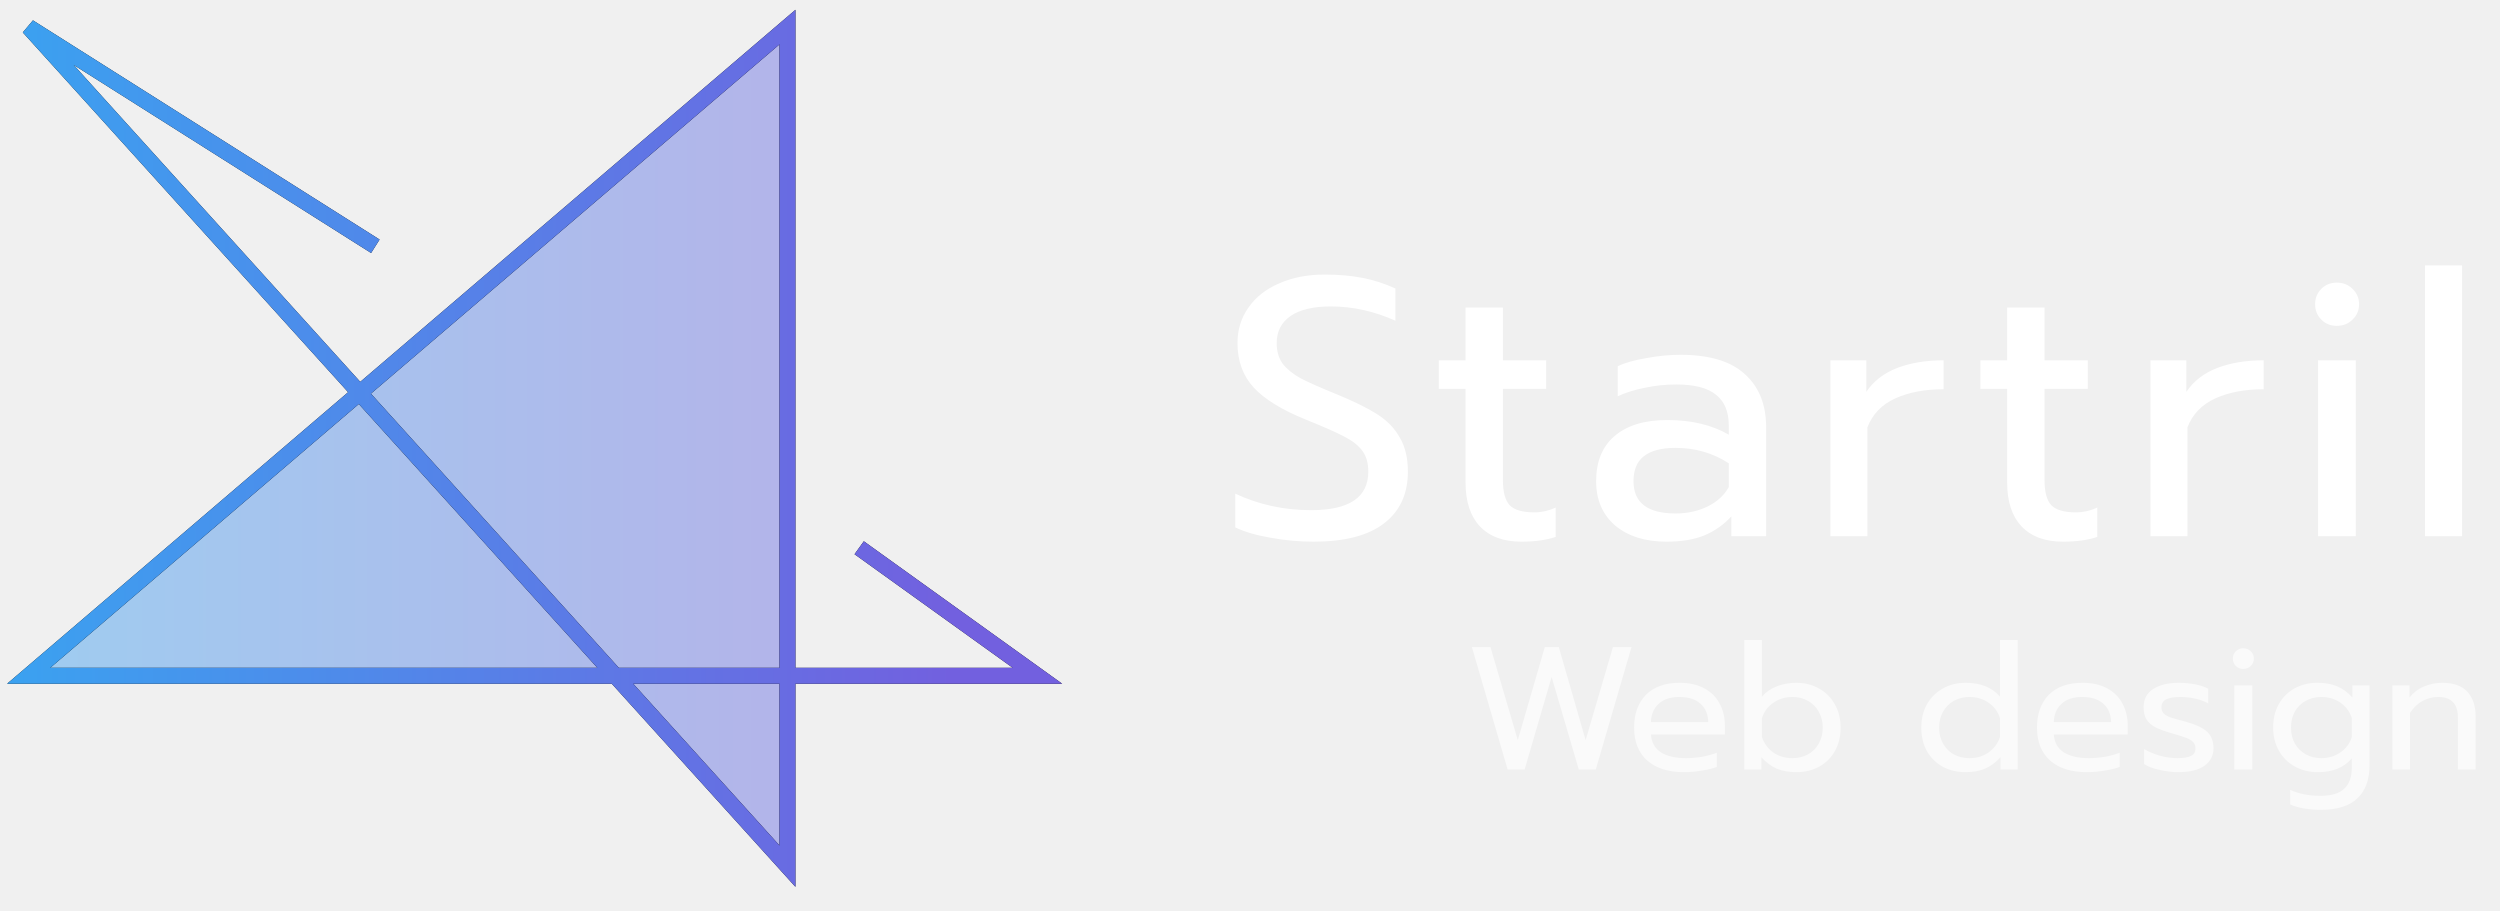
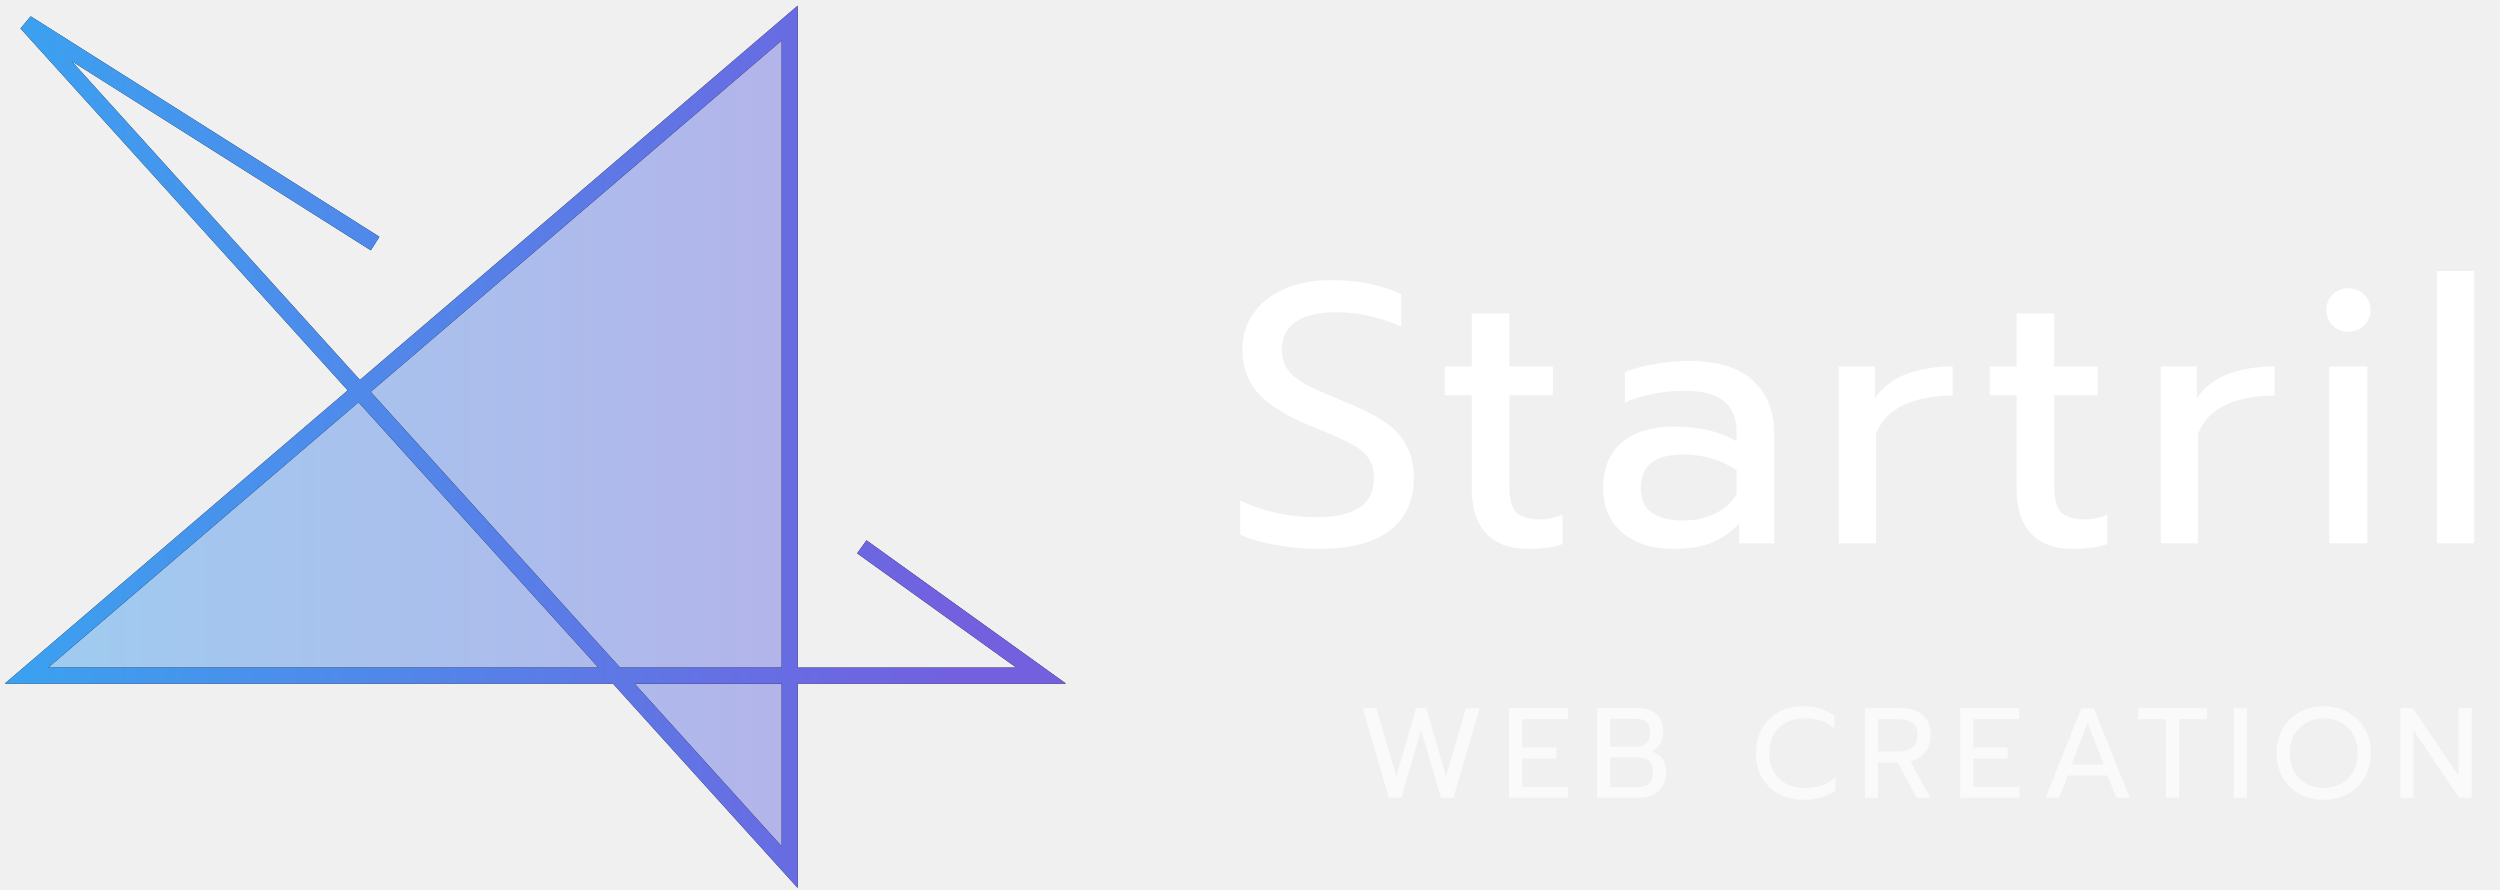
- <svg xmlns="http://www.w3.org/2000/svg" width="173" height="63" viewBox="0 0 173 63" fill="none">
-   <path d="M90.908 37.484C89.894 37.484 88.888 37.391 87.891 37.205C86.911 37.036 86.108 36.8 85.482 36.495V34.162C87.105 34.923 88.855 35.303 90.731 35.303C93.368 35.303 94.686 34.416 94.686 32.641C94.686 32.032 94.543 31.542 94.255 31.17C93.968 30.799 93.554 30.477 93.013 30.207C92.472 29.919 91.593 29.531 90.376 29.041C88.702 28.364 87.494 27.621 86.75 26.809C86.006 25.998 85.634 24.975 85.634 23.741C85.634 22.811 85.888 21.991 86.395 21.282C86.902 20.555 87.612 19.997 88.525 19.608C89.438 19.202 90.486 19 91.669 19C92.633 19 93.503 19.076 94.281 19.228C95.058 19.38 95.819 19.625 96.563 19.963V22.194C95.092 21.535 93.605 21.205 92.1 21.205C90.883 21.205 89.953 21.425 89.311 21.865C88.669 22.304 88.347 22.93 88.347 23.741C88.347 24.299 88.483 24.772 88.753 25.161C89.04 25.533 89.455 25.871 89.996 26.175C90.553 26.463 91.373 26.826 92.455 27.266C93.655 27.756 94.602 28.221 95.295 28.66C95.988 29.1 96.512 29.641 96.867 30.283C97.239 30.908 97.425 31.694 97.425 32.641C97.425 34.179 96.876 35.371 95.777 36.216C94.678 37.062 93.055 37.484 90.908 37.484ZM105.27 37.484C104.036 37.484 103.081 37.129 102.405 36.419C101.745 35.709 101.416 34.703 101.416 33.402V26.911H99.565V24.933H101.416V21.282H104.002V24.933H106.994V26.911H104.002V33.224C104.002 34.036 104.154 34.61 104.459 34.949C104.78 35.287 105.354 35.456 106.183 35.456C106.673 35.456 107.163 35.346 107.653 35.126V37.154C107.011 37.374 106.217 37.484 105.27 37.484ZM115.32 37.484C113.85 37.484 112.667 37.112 111.771 36.368C110.892 35.608 110.452 34.585 110.452 33.3C110.452 31.948 110.875 30.908 111.72 30.181C112.582 29.438 113.799 29.066 115.371 29.066C117.045 29.066 118.465 29.404 119.631 30.08V29.446C119.631 28.483 119.335 27.773 118.744 27.316C118.169 26.843 117.256 26.606 116.005 26.606C115.261 26.606 114.534 26.682 113.824 26.834C113.131 26.97 112.506 27.164 111.948 27.418V25.338C112.455 25.102 113.114 24.916 113.926 24.781C114.737 24.628 115.523 24.552 116.284 24.552C118.296 24.552 119.783 25 120.747 25.896C121.727 26.775 122.217 28.001 122.217 29.573V37.104H119.809V35.734C119.284 36.309 118.659 36.749 117.932 37.053C117.222 37.34 116.352 37.484 115.32 37.484ZM115.954 35.532C116.766 35.532 117.501 35.371 118.16 35.05C118.82 34.729 119.31 34.281 119.631 33.706V32.058C118.532 31.348 117.307 30.993 115.954 30.993C114.974 30.993 114.239 31.187 113.748 31.576C113.275 31.948 113.038 32.523 113.038 33.3C113.038 34.788 114.01 35.532 115.954 35.532ZM126.663 24.933H129.148V27.113C129.655 26.37 130.365 25.82 131.278 25.465C132.208 25.11 133.281 24.933 134.498 24.933V26.936C133.197 26.936 132.081 27.147 131.151 27.57C130.222 27.992 129.579 28.66 129.224 29.573V37.104H126.663V24.933ZM142.75 37.484C141.516 37.484 140.56 37.129 139.884 36.419C139.225 35.709 138.895 34.703 138.895 33.402V26.911H137.044V24.933H138.895V21.282H141.482V24.933H144.474V26.911H141.482V33.224C141.482 34.036 141.634 34.61 141.938 34.949C142.259 35.287 142.834 35.456 143.662 35.456C144.153 35.456 144.643 35.346 145.133 35.126V37.154C144.491 37.374 143.696 37.484 142.75 37.484ZM148.81 24.933H151.295V27.113C151.802 26.37 152.512 25.82 153.425 25.465C154.355 25.11 155.428 24.933 156.645 24.933V26.936C155.344 26.936 154.228 27.147 153.298 27.57C152.369 27.992 151.726 28.66 151.371 29.573V37.104H148.81V24.933ZM161.702 22.549C161.279 22.549 160.924 22.406 160.637 22.118C160.349 21.831 160.206 21.476 160.206 21.053C160.206 20.631 160.349 20.276 160.637 19.988C160.924 19.701 161.279 19.557 161.702 19.557C162.141 19.557 162.505 19.701 162.792 19.988C163.096 20.276 163.248 20.631 163.248 21.053C163.248 21.476 163.096 21.831 162.792 22.118C162.505 22.406 162.141 22.549 161.702 22.549ZM160.408 24.933H163.02V37.104H160.408V24.933ZM167.812 18.366H170.373V37.104H167.812V18.366Z" fill="white" />
-   <path opacity="0.65" d="M101.854 44.775H103.14L105.031 51.214L106.899 44.775H107.869L109.725 51.214L111.616 44.775H112.902L110.428 53.252H109.252L107.372 46.849L105.504 53.252H104.328L101.854 44.775ZM116.525 53.434C115.45 53.434 114.605 53.167 113.991 52.633C113.384 52.092 113.081 51.331 113.081 50.353C113.081 49.399 113.352 48.643 113.894 48.086C114.443 47.528 115.223 47.249 116.234 47.249C116.905 47.249 117.475 47.378 117.944 47.637C118.413 47.888 118.765 48.239 118.999 48.692C119.242 49.137 119.363 49.646 119.363 50.22V50.826H114.245C114.286 51.376 114.516 51.788 114.936 52.063C115.365 52.33 115.943 52.463 116.671 52.463C117.043 52.463 117.418 52.431 117.798 52.366C118.178 52.294 118.514 52.201 118.805 52.087V53.07C118.546 53.175 118.203 53.26 117.774 53.324C117.354 53.397 116.937 53.434 116.525 53.434ZM118.211 49.965C118.195 49.416 118.013 48.991 117.665 48.692C117.325 48.385 116.84 48.231 116.21 48.231C115.595 48.231 115.118 48.389 114.779 48.704C114.439 49.019 114.261 49.44 114.245 49.965H118.211ZM124.315 53.434C123.79 53.434 123.333 53.353 122.945 53.191C122.565 53.021 122.213 52.758 121.89 52.403V53.252H120.702V44.29H121.926V48.207C122.193 47.892 122.537 47.653 122.957 47.491C123.378 47.33 123.83 47.249 124.315 47.249C124.897 47.249 125.419 47.382 125.88 47.649C126.349 47.908 126.712 48.272 126.971 48.74C127.238 49.209 127.371 49.747 127.371 50.353C127.371 50.968 127.238 51.509 126.971 51.978C126.712 52.439 126.349 52.799 125.88 53.058C125.419 53.308 124.897 53.434 124.315 53.434ZM124.036 52.463C124.433 52.463 124.788 52.379 125.104 52.209C125.427 52.031 125.678 51.78 125.855 51.457C126.041 51.133 126.134 50.766 126.134 50.353C126.134 49.941 126.041 49.573 125.855 49.25C125.678 48.926 125.427 48.676 125.104 48.498C124.788 48.32 124.433 48.231 124.036 48.231C123.543 48.231 123.103 48.364 122.715 48.631C122.327 48.898 122.064 49.254 121.926 49.699V51.008C122.08 51.453 122.343 51.809 122.715 52.075C123.095 52.334 123.535 52.463 124.036 52.463ZM136.009 53.434C135.427 53.434 134.901 53.308 134.432 53.058C133.972 52.799 133.608 52.439 133.341 51.978C133.082 51.509 132.953 50.968 132.953 50.353C132.953 49.747 133.082 49.209 133.341 48.74C133.608 48.272 133.972 47.908 134.432 47.649C134.901 47.382 135.427 47.249 136.009 47.249C137.06 47.249 137.856 47.568 138.398 48.207V44.29H139.623V53.252H138.434V52.403C138.111 52.758 137.755 53.021 137.367 53.191C136.987 53.353 136.534 53.434 136.009 53.434ZM136.288 52.463C136.789 52.463 137.226 52.334 137.598 52.075C137.978 51.809 138.244 51.453 138.398 51.008V49.699C138.261 49.254 137.998 48.898 137.61 48.631C137.23 48.364 136.789 48.231 136.288 48.231C135.892 48.231 135.532 48.32 135.209 48.498C134.893 48.676 134.643 48.926 134.457 49.25C134.279 49.573 134.19 49.941 134.19 50.353C134.19 50.766 134.279 51.133 134.457 51.457C134.643 51.78 134.893 52.031 135.209 52.209C135.532 52.379 135.892 52.463 136.288 52.463ZM144.403 53.434C143.327 53.434 142.483 53.167 141.868 52.633C141.262 52.092 140.959 51.331 140.959 50.353C140.959 49.399 141.229 48.643 141.771 48.086C142.321 47.528 143.101 47.249 144.112 47.249C144.783 47.249 145.353 47.378 145.822 47.637C146.29 47.888 146.642 48.239 146.877 48.692C147.119 49.137 147.24 49.646 147.24 50.22V50.826H142.123C142.163 51.376 142.394 51.788 142.814 52.063C143.243 52.33 143.821 52.463 144.548 52.463C144.92 52.463 145.296 52.431 145.676 52.366C146.056 52.294 146.391 52.201 146.683 52.087V53.07C146.424 53.175 146.08 53.26 145.652 53.324C145.231 53.397 144.815 53.434 144.403 53.434ZM146.088 49.965C146.072 49.416 145.89 48.991 145.543 48.692C145.203 48.385 144.718 48.231 144.087 48.231C143.473 48.231 142.996 48.389 142.656 48.704C142.317 49.019 142.139 49.44 142.123 49.965H146.088ZM150.726 53.434C150.321 53.434 149.893 53.381 149.44 53.276C148.987 53.179 148.632 53.045 148.373 52.876V51.833C148.688 52.019 149.052 52.172 149.464 52.294C149.877 52.407 150.277 52.463 150.665 52.463C151.102 52.463 151.421 52.411 151.623 52.306C151.825 52.201 151.926 52.031 151.926 51.796C151.926 51.618 151.878 51.477 151.781 51.372C151.692 51.259 151.534 51.158 151.308 51.069C151.089 50.98 150.758 50.875 150.313 50.754C149.836 50.616 149.456 50.479 149.173 50.341C148.898 50.196 148.688 50.014 148.543 49.795C148.405 49.577 148.337 49.294 148.337 48.947C148.337 48.389 148.555 47.968 148.991 47.685C149.436 47.394 150.03 47.249 150.774 47.249C151.162 47.249 151.542 47.285 151.914 47.358C152.286 47.431 152.585 47.532 152.811 47.661V48.68C152.577 48.542 152.286 48.433 151.938 48.352C151.599 48.272 151.251 48.231 150.895 48.231C150.467 48.231 150.139 48.284 149.913 48.389C149.687 48.494 149.574 48.68 149.574 48.947C149.574 49.116 149.622 49.254 149.719 49.359C149.816 49.464 149.97 49.557 150.18 49.638C150.398 49.711 150.742 49.808 151.211 49.929C151.946 50.131 152.456 50.37 152.739 50.644C153.03 50.919 153.175 51.299 153.175 51.784C153.175 52.285 152.969 52.686 152.557 52.985C152.144 53.284 151.534 53.434 150.726 53.434ZM155.228 46.291C155.026 46.291 154.856 46.222 154.718 46.085C154.581 45.947 154.512 45.777 154.512 45.575C154.512 45.373 154.581 45.203 154.718 45.066C154.856 44.929 155.026 44.86 155.228 44.86C155.438 44.86 155.612 44.929 155.749 45.066C155.895 45.203 155.968 45.373 155.968 45.575C155.968 45.777 155.895 45.947 155.749 46.085C155.612 46.222 155.438 46.291 155.228 46.291ZM154.609 47.431H155.858V53.252H154.609V47.431ZM160.588 56.041C160.192 56.041 159.804 56.008 159.424 55.944C159.052 55.879 158.736 55.786 158.478 55.665V54.658C159.084 54.933 159.787 55.071 160.588 55.071C161.34 55.071 161.885 54.905 162.225 54.574C162.573 54.25 162.746 53.757 162.746 53.094V52.475C162.213 53.114 161.429 53.434 160.394 53.434C159.804 53.434 159.274 53.304 158.805 53.045C158.336 52.787 157.968 52.423 157.702 51.954C157.435 51.485 157.301 50.947 157.301 50.341C157.301 49.727 157.431 49.189 157.69 48.728C157.956 48.259 158.32 47.896 158.781 47.637C159.25 47.378 159.775 47.249 160.357 47.249C160.899 47.249 161.356 47.33 161.728 47.491C162.108 47.645 162.459 47.904 162.783 48.267V47.431H163.971V52.961C163.971 53.955 163.692 54.715 163.135 55.24C162.585 55.774 161.736 56.041 160.588 56.041ZM160.636 52.463C161.138 52.463 161.578 52.33 161.958 52.063C162.346 51.796 162.609 51.441 162.746 50.996V49.686C162.593 49.234 162.326 48.878 161.946 48.619C161.574 48.361 161.138 48.231 160.636 48.231C160.24 48.231 159.88 48.32 159.557 48.498C159.242 48.668 158.991 48.914 158.805 49.238C158.627 49.561 158.538 49.929 158.538 50.341C158.538 50.762 158.627 51.133 158.805 51.457C158.991 51.772 159.242 52.019 159.557 52.197C159.88 52.374 160.24 52.463 160.636 52.463ZM165.55 47.431H166.738V48.267C167.013 47.92 167.348 47.665 167.745 47.504C168.149 47.334 168.569 47.249 169.006 47.249C169.782 47.249 170.36 47.455 170.74 47.867C171.12 48.28 171.31 48.833 171.31 49.529V53.252H170.085V49.65C170.085 48.704 169.632 48.231 168.727 48.231C168.339 48.231 167.975 48.324 167.635 48.51C167.304 48.688 167.017 48.963 166.774 49.335V53.252H165.55V47.431Z" fill="white" />
-   <path d="M42.576 46.762L54.493 59.94V46.762V1.874L24.879 27.191L1.986 46.762H42.576Z" fill="url(#paint0_linear_27_95)" fill-opacity="0.45" />
-   <path d="M59.455 37.904L71.789 46.762H1.986L54.493 1.874V59.94L1.986 1.874L25.973 17.042" stroke="black" stroke-width="1.102" />
-   <path d="M59.455 37.904L71.789 46.762H1.986L54.493 1.874V59.94L1.986 1.874L25.973 17.042" stroke="url(#paint1_linear_27_95)" stroke-width="1.102" />
+ <svg xmlns="http://www.w3.org/2000/svg" width="312" height="111" viewBox="0 0 312 111" fill="none">
+   <path d="M164.617 68.501C162.777 68.501 160.952 68.333 159.143 67.996C157.364 67.689 155.907 67.26 154.773 66.707V62.475C157.717 63.855 160.891 64.546 164.295 64.546C169.079 64.546 171.471 62.935 171.471 59.715C171.471 58.611 171.21 57.722 170.689 57.047C170.167 56.373 169.416 55.79 168.435 55.3C167.453 54.778 165.859 54.073 163.651 53.184C160.615 51.957 158.422 50.608 157.073 49.136C155.723 47.663 155.049 45.808 155.049 43.569C155.049 41.883 155.509 40.395 156.429 39.108C157.349 37.789 158.637 36.777 160.293 36.072C161.949 35.336 163.85 34.968 165.997 34.968C167.745 34.968 169.324 35.105 170.735 35.382C172.145 35.657 173.525 36.102 174.875 36.715V40.764C172.207 39.568 169.508 38.969 166.779 38.969C164.571 38.969 162.884 39.368 161.719 40.166C160.553 40.963 159.971 42.097 159.971 43.569C159.971 44.581 160.216 45.44 160.707 46.145C161.228 46.82 161.979 47.434 162.961 47.986C163.973 48.507 165.46 49.166 167.423 49.964C169.6 50.853 171.317 51.696 172.575 52.493C173.832 53.291 174.783 54.272 175.427 55.438C176.101 56.572 176.439 57.998 176.439 59.715C176.439 62.506 175.442 64.668 173.449 66.201C171.455 67.735 168.511 68.501 164.617 68.501ZM190.671 68.501C188.432 68.501 186.699 67.858 185.473 66.57C184.277 65.281 183.679 63.457 183.679 61.096V49.319H180.321V45.731H183.679V39.108H188.371V45.731H193.799V49.319H188.371V60.773C188.371 62.245 188.647 63.288 189.199 63.901C189.781 64.515 190.824 64.822 192.327 64.822C193.216 64.822 194.105 64.622 194.995 64.224V67.903C193.829 68.302 192.388 68.501 190.671 68.501ZM208.904 68.501C206.236 68.501 204.089 67.827 202.464 66.478C200.869 65.097 200.072 63.242 200.072 60.911C200.072 58.458 200.839 56.572 202.372 55.254C203.936 53.904 206.144 53.23 208.996 53.23C212.032 53.23 214.608 53.843 216.724 55.069V53.919C216.724 52.172 216.187 50.883 215.114 50.056C214.071 49.197 212.415 48.767 210.146 48.767C208.797 48.767 207.478 48.906 206.19 49.181C204.933 49.427 203.798 49.779 202.786 50.239V46.468C203.706 46.038 204.902 45.701 206.374 45.456C207.846 45.179 209.272 45.041 210.652 45.041C214.301 45.041 217 45.854 218.748 47.48C220.527 49.074 221.416 51.297 221.416 54.15V67.811H217.046V65.328C216.095 66.37 214.961 67.168 213.642 67.719C212.354 68.241 210.775 68.501 208.904 68.501ZM210.054 64.96C211.526 64.96 212.86 64.668 214.056 64.085C215.252 63.503 216.141 62.69 216.724 61.648V58.657C214.731 57.37 212.507 56.725 210.054 56.725C208.275 56.725 206.941 57.078 206.052 57.783C205.193 58.458 204.764 59.501 204.764 60.911C204.764 63.61 206.527 64.96 210.054 64.96ZM229.481 45.731H233.989V49.688C234.909 48.338 236.197 47.342 237.853 46.697C239.54 46.053 241.487 45.731 243.695 45.731V49.365C241.334 49.365 239.31 49.749 237.623 50.516C235.937 51.282 234.771 52.493 234.127 54.15V67.811H229.481V45.731ZM258.665 68.501C256.426 68.501 254.693 67.858 253.467 66.57C252.271 65.281 251.673 63.457 251.673 61.096V49.319H248.315V45.731H251.673V39.108H256.365V45.731H261.793V49.319H256.365V60.773C256.365 62.245 256.641 63.288 257.193 63.901C257.775 64.515 258.818 64.822 260.321 64.822C261.21 64.822 262.099 64.622 262.989 64.224V67.903C261.823 68.302 260.382 68.501 258.665 68.501ZM269.66 45.731H274.168V49.688C275.088 48.338 276.376 47.342 278.032 46.697C279.718 46.053 281.666 45.731 283.874 45.731V49.365C281.512 49.365 279.488 49.749 277.802 50.516C276.115 51.282 274.95 52.493 274.306 54.15V67.811H269.66V45.731ZM293.047 41.407C292.28 41.407 291.636 41.147 291.115 40.626C290.593 40.104 290.333 39.46 290.333 38.694C290.333 37.927 290.593 37.283 291.115 36.761C291.636 36.24 292.28 35.98 293.047 35.98C293.844 35.98 294.503 36.24 295.025 36.761C295.577 37.283 295.853 37.927 295.853 38.694C295.853 39.46 295.577 40.104 295.025 40.626C294.503 41.147 293.844 41.407 293.047 41.407ZM290.701 45.731H295.439V67.811H290.701V45.731ZM304.133 33.818H308.779V67.811H304.133V33.818Z" fill="white" />
+   <path opacity="0.65" d="M170.071 88.384H171.767L174.263 96.88L176.727 88.384H178.007L180.455 96.88L182.951 88.384H184.647L181.383 99.568H179.831L177.351 91.12L174.887 99.568H173.335L170.071 88.384ZM188.326 88.384H195.702V89.76H189.958V93.296H194.246V94.656H189.958V98.208H195.702V99.568H188.326V88.384ZM199.309 88.384H204.445C205.437 88.384 206.205 88.64 206.749 89.152C207.293 89.664 207.565 90.411 207.565 91.392C207.565 91.947 207.432 92.438 207.165 92.864C206.909 93.28 206.567 93.59 206.141 93.792C207.336 94.144 207.933 95.014 207.933 96.4C207.933 97.051 207.789 97.616 207.501 98.096C207.223 98.566 206.839 98.928 206.349 99.184C205.858 99.44 205.314 99.568 204.717 99.568H199.309V88.384ZM204.237 93.184C204.76 93.184 205.17 93.04 205.469 92.752C205.768 92.464 205.917 92.038 205.917 91.472C205.917 90.822 205.768 90.368 205.469 90.112C205.181 89.846 204.733 89.712 204.125 89.712H200.941V93.184H204.237ZM204.349 98.24C204.978 98.24 205.458 98.102 205.789 97.824C206.12 97.547 206.285 97.072 206.285 96.4C206.285 95.728 206.109 95.248 205.757 94.96C205.416 94.672 204.898 94.528 204.205 94.528H200.941V98.24H204.349ZM225.061 99.808C223.909 99.808 222.885 99.568 221.989 99.088C221.093 98.608 220.395 97.931 219.893 97.056C219.392 96.171 219.141 95.147 219.141 93.984C219.141 92.822 219.392 91.798 219.893 90.912C220.395 90.027 221.093 89.344 221.989 88.864C222.885 88.384 223.909 88.144 225.061 88.144C226.597 88.144 227.883 88.534 228.917 89.312V90.88C227.989 90.059 226.752 89.648 225.205 89.648C224.341 89.648 223.573 89.824 222.901 90.176C222.24 90.528 221.723 91.035 221.349 91.696C220.976 92.347 220.789 93.11 220.789 93.984C220.789 94.859 220.976 95.627 221.349 96.288C221.733 96.95 222.256 97.456 222.917 97.808C223.589 98.16 224.352 98.336 225.205 98.336C225.995 98.336 226.699 98.235 227.317 98.032C227.947 97.819 228.528 97.483 229.061 97.024V98.608C228.101 99.408 226.768 99.808 225.061 99.808ZM232.741 88.384H237.237C238.431 88.384 239.349 88.672 239.989 89.248C240.629 89.824 240.949 90.667 240.949 91.776C240.949 92.598 240.73 93.296 240.293 93.872C239.855 94.438 239.237 94.822 238.437 95.024L240.901 99.568H239.205L236.821 95.152H234.373V99.568H232.741V88.384ZM236.965 93.776C237.679 93.776 238.245 93.611 238.661 93.28C239.087 92.939 239.301 92.438 239.301 91.776C239.301 91.051 239.093 90.534 238.677 90.224C238.271 89.915 237.701 89.76 236.965 89.76H234.373V93.776H236.965ZM244.629 88.384H252.005V89.76H246.261V93.296H250.549V94.656H246.261V98.208H252.005V99.568H244.629V88.384ZM259.756 88.384H261.324L265.788 99.568H264.124L263.004 96.784H258.06L256.972 99.568H255.292L259.756 88.384ZM262.556 95.424L260.54 90.192L258.524 95.424H262.556ZM270.301 89.76H266.829V88.384H275.421V89.76H271.949V99.568H270.301V89.76ZM278.78 88.384H280.428V99.568H278.78V88.384ZM290.002 99.808C288.893 99.808 287.89 99.568 286.994 99.088C286.098 98.598 285.394 97.91 284.882 97.024C284.37 96.139 284.114 95.126 284.114 93.984C284.114 92.843 284.37 91.83 284.882 90.944C285.394 90.059 286.098 89.371 286.994 88.88C287.89 88.39 288.893 88.144 290.002 88.144C291.112 88.144 292.114 88.39 293.01 88.88C293.906 89.371 294.61 90.059 295.122 90.944C295.634 91.83 295.89 92.843 295.89 93.984C295.89 95.126 295.634 96.139 295.122 97.024C294.61 97.91 293.906 98.598 293.01 99.088C292.114 99.568 291.112 99.808 290.002 99.808ZM290.002 98.336C290.792 98.336 291.506 98.16 292.146 97.808C292.797 97.446 293.309 96.939 293.682 96.288C294.056 95.627 294.242 94.859 294.242 93.984C294.242 93.12 294.056 92.363 293.682 91.712C293.32 91.051 292.818 90.544 292.178 90.192C291.538 89.83 290.824 89.648 290.034 89.648C289.234 89.648 288.509 89.824 287.858 90.176C287.218 90.528 286.706 91.035 286.322 91.696C285.949 92.358 285.762 93.12 285.762 93.984C285.762 94.859 285.949 95.627 286.322 96.288C286.696 96.939 287.202 97.446 287.842 97.808C288.493 98.16 289.213 98.336 290.002 98.336ZM299.573 88.384H301.125L306.821 96.816V88.384H308.469V99.568H306.901L301.205 91.136V99.568H299.573V88.384Z" fill="white" />
+   <path d="M76.935 84.315L98.553 108.222V84.315V2.881L44.829 48.81L3.298 84.315H76.935Z" fill="url(#paint0_linear_611_940)" fill-opacity="0.45" />
+   <path d="M107.555 68.245L129.932 84.315H3.298L98.553 2.881V108.222L3.298 2.881L46.814 30.398" stroke="black" stroke-width="2" />
+   <path d="M107.555 68.245L129.932 84.315H3.298L98.553 2.881V108.222L3.298 2.881L46.814 30.398" stroke="url(#paint1_linear_611_940)" stroke-width="2" />
  <defs>
-     <linearGradient id="paint0_linear_27_95" x1="1.072" y1="27.842" x2="65.957" y2="27.842" gradientUnits="userSpaceOnUse">
+     <linearGradient id="paint0_linear_611_940" x1="1.639" y1="49.991" x2="119.352" y2="49.991" gradientUnits="userSpaceOnUse">
      <stop stop-color="#3BA1F0" />
      <stop offset="1" stop-color="#7260DF" />
    </linearGradient>
-     <linearGradient id="paint1_linear_27_95" x1="1.072" y1="27.842" x2="65.957" y2="27.842" gradientUnits="userSpaceOnUse">
+     <linearGradient id="paint1_linear_611_940" x1="1.639" y1="49.991" x2="119.352" y2="49.991" gradientUnits="userSpaceOnUse">
      <stop stop-color="#3BA1F0" />
      <stop offset="1" stop-color="#7260DF" />
    </linearGradient>
  </defs>
</svg>
